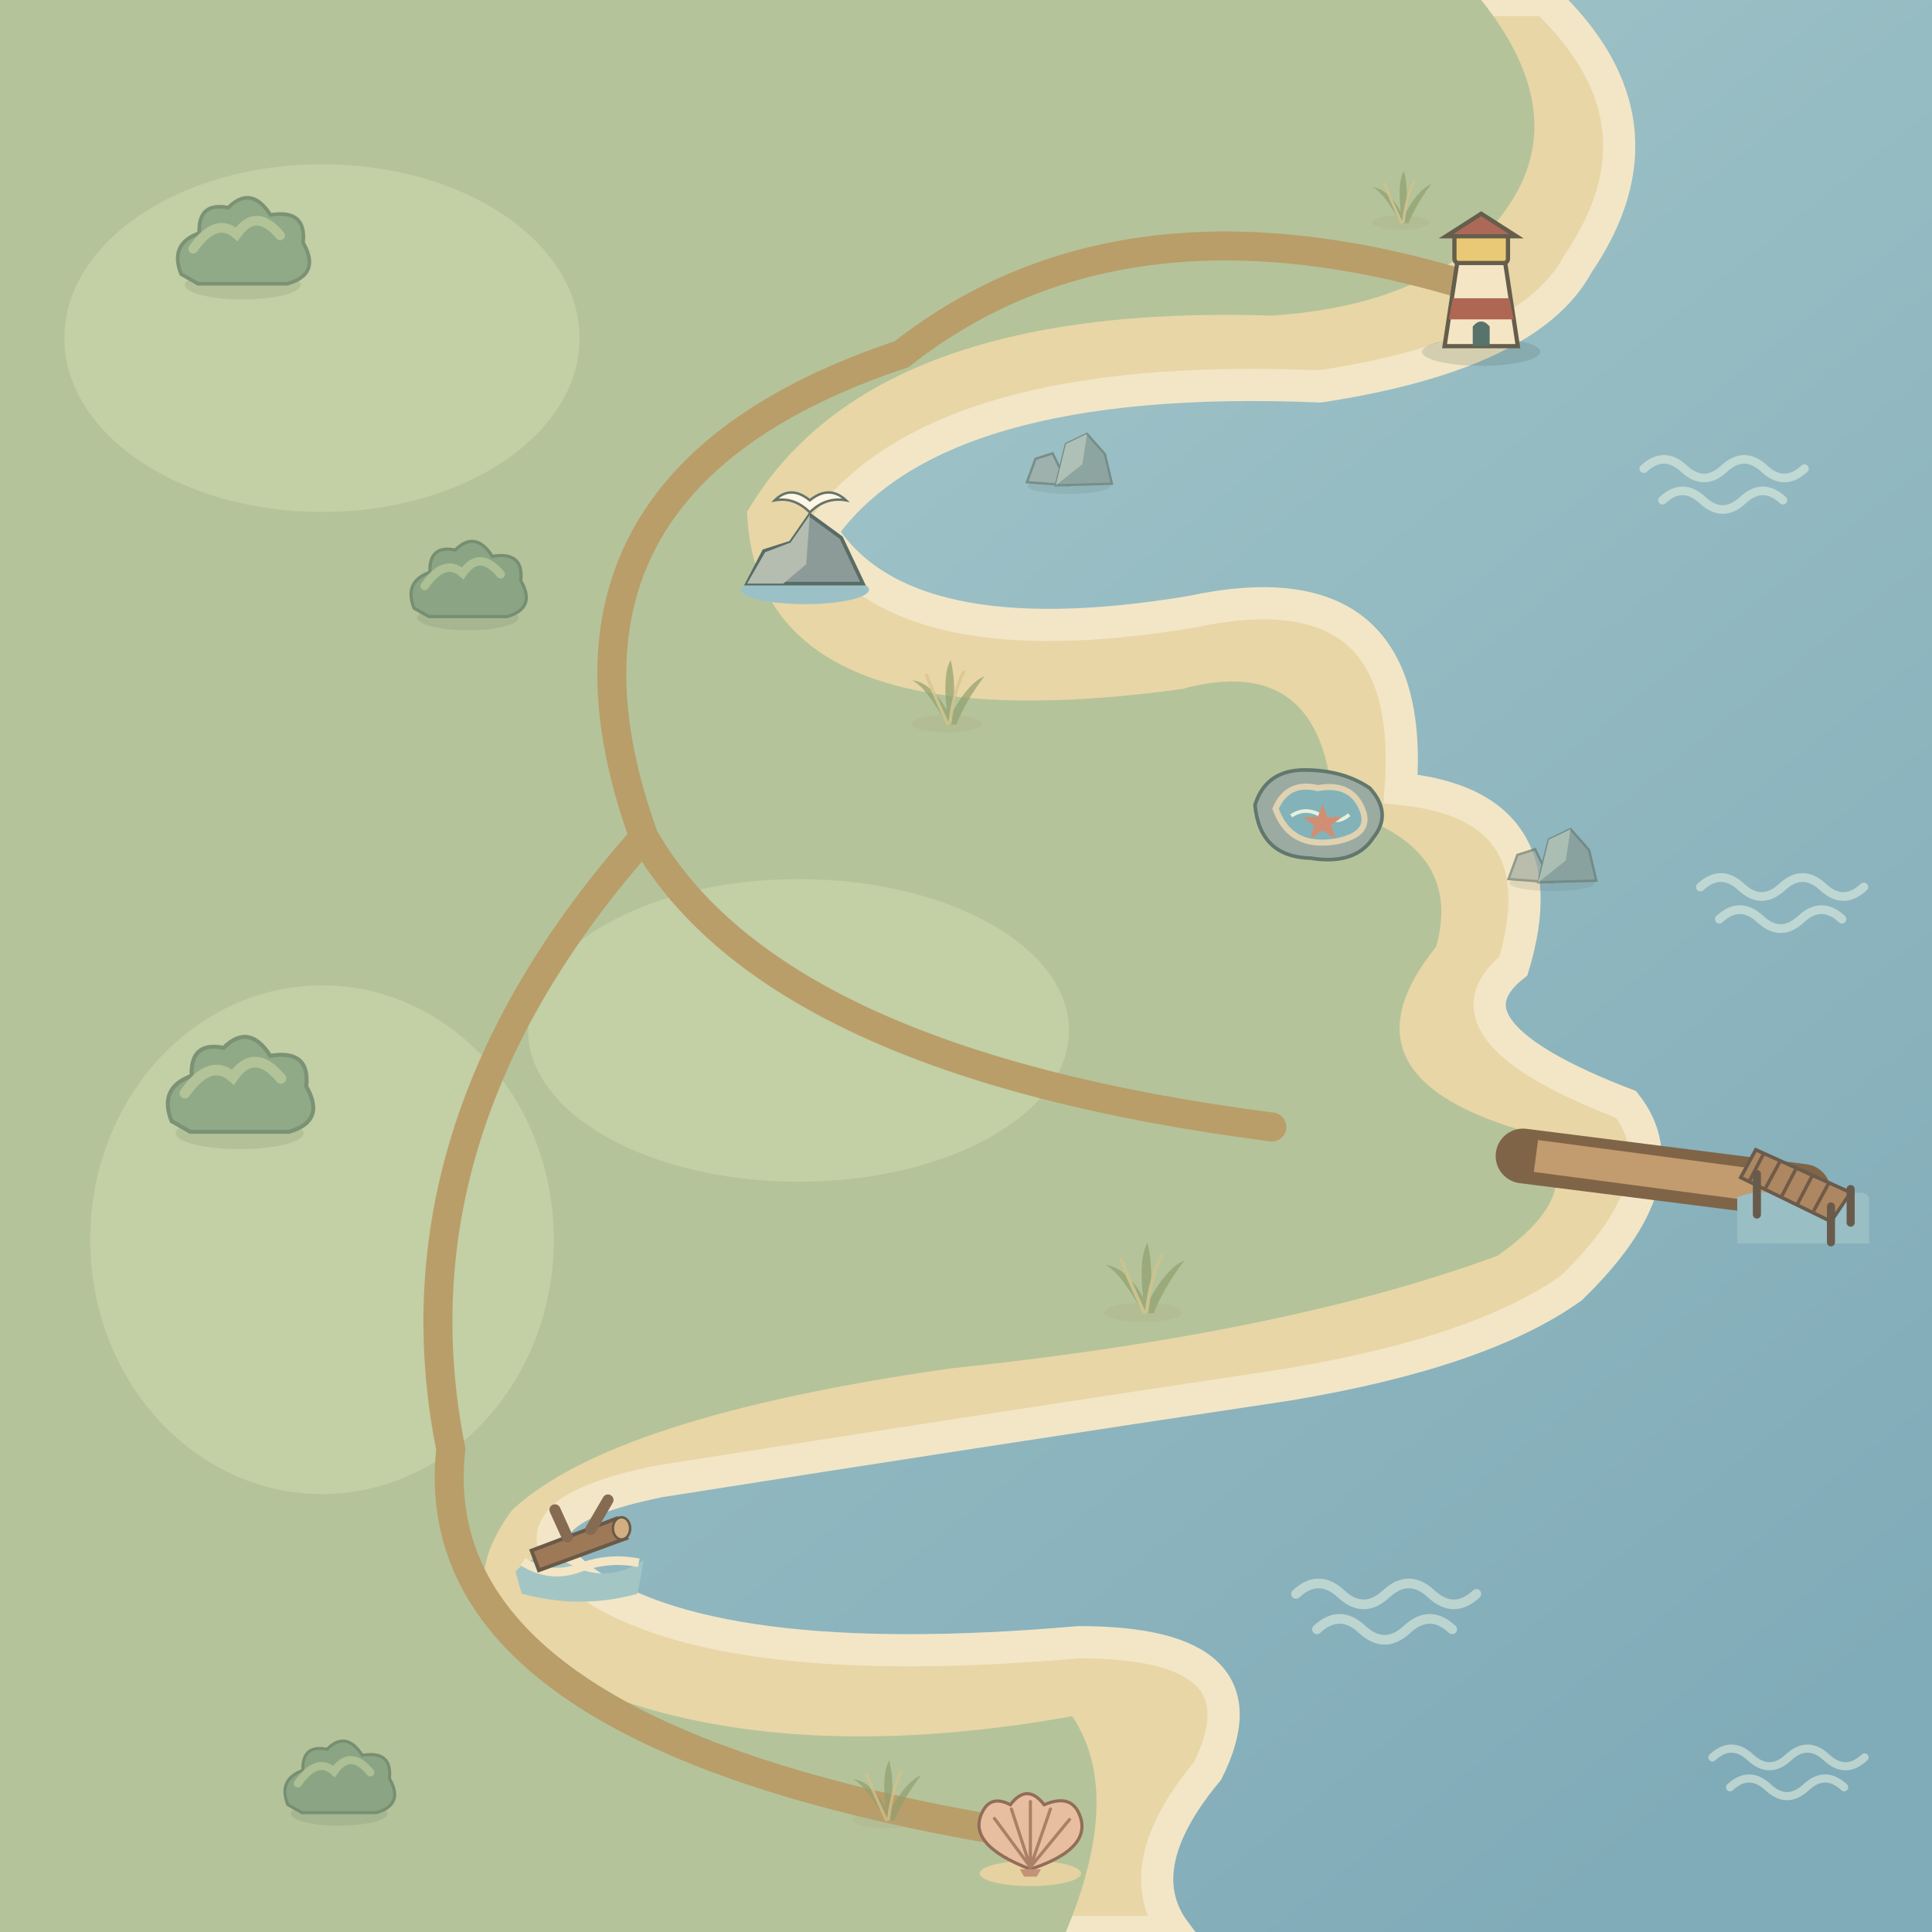
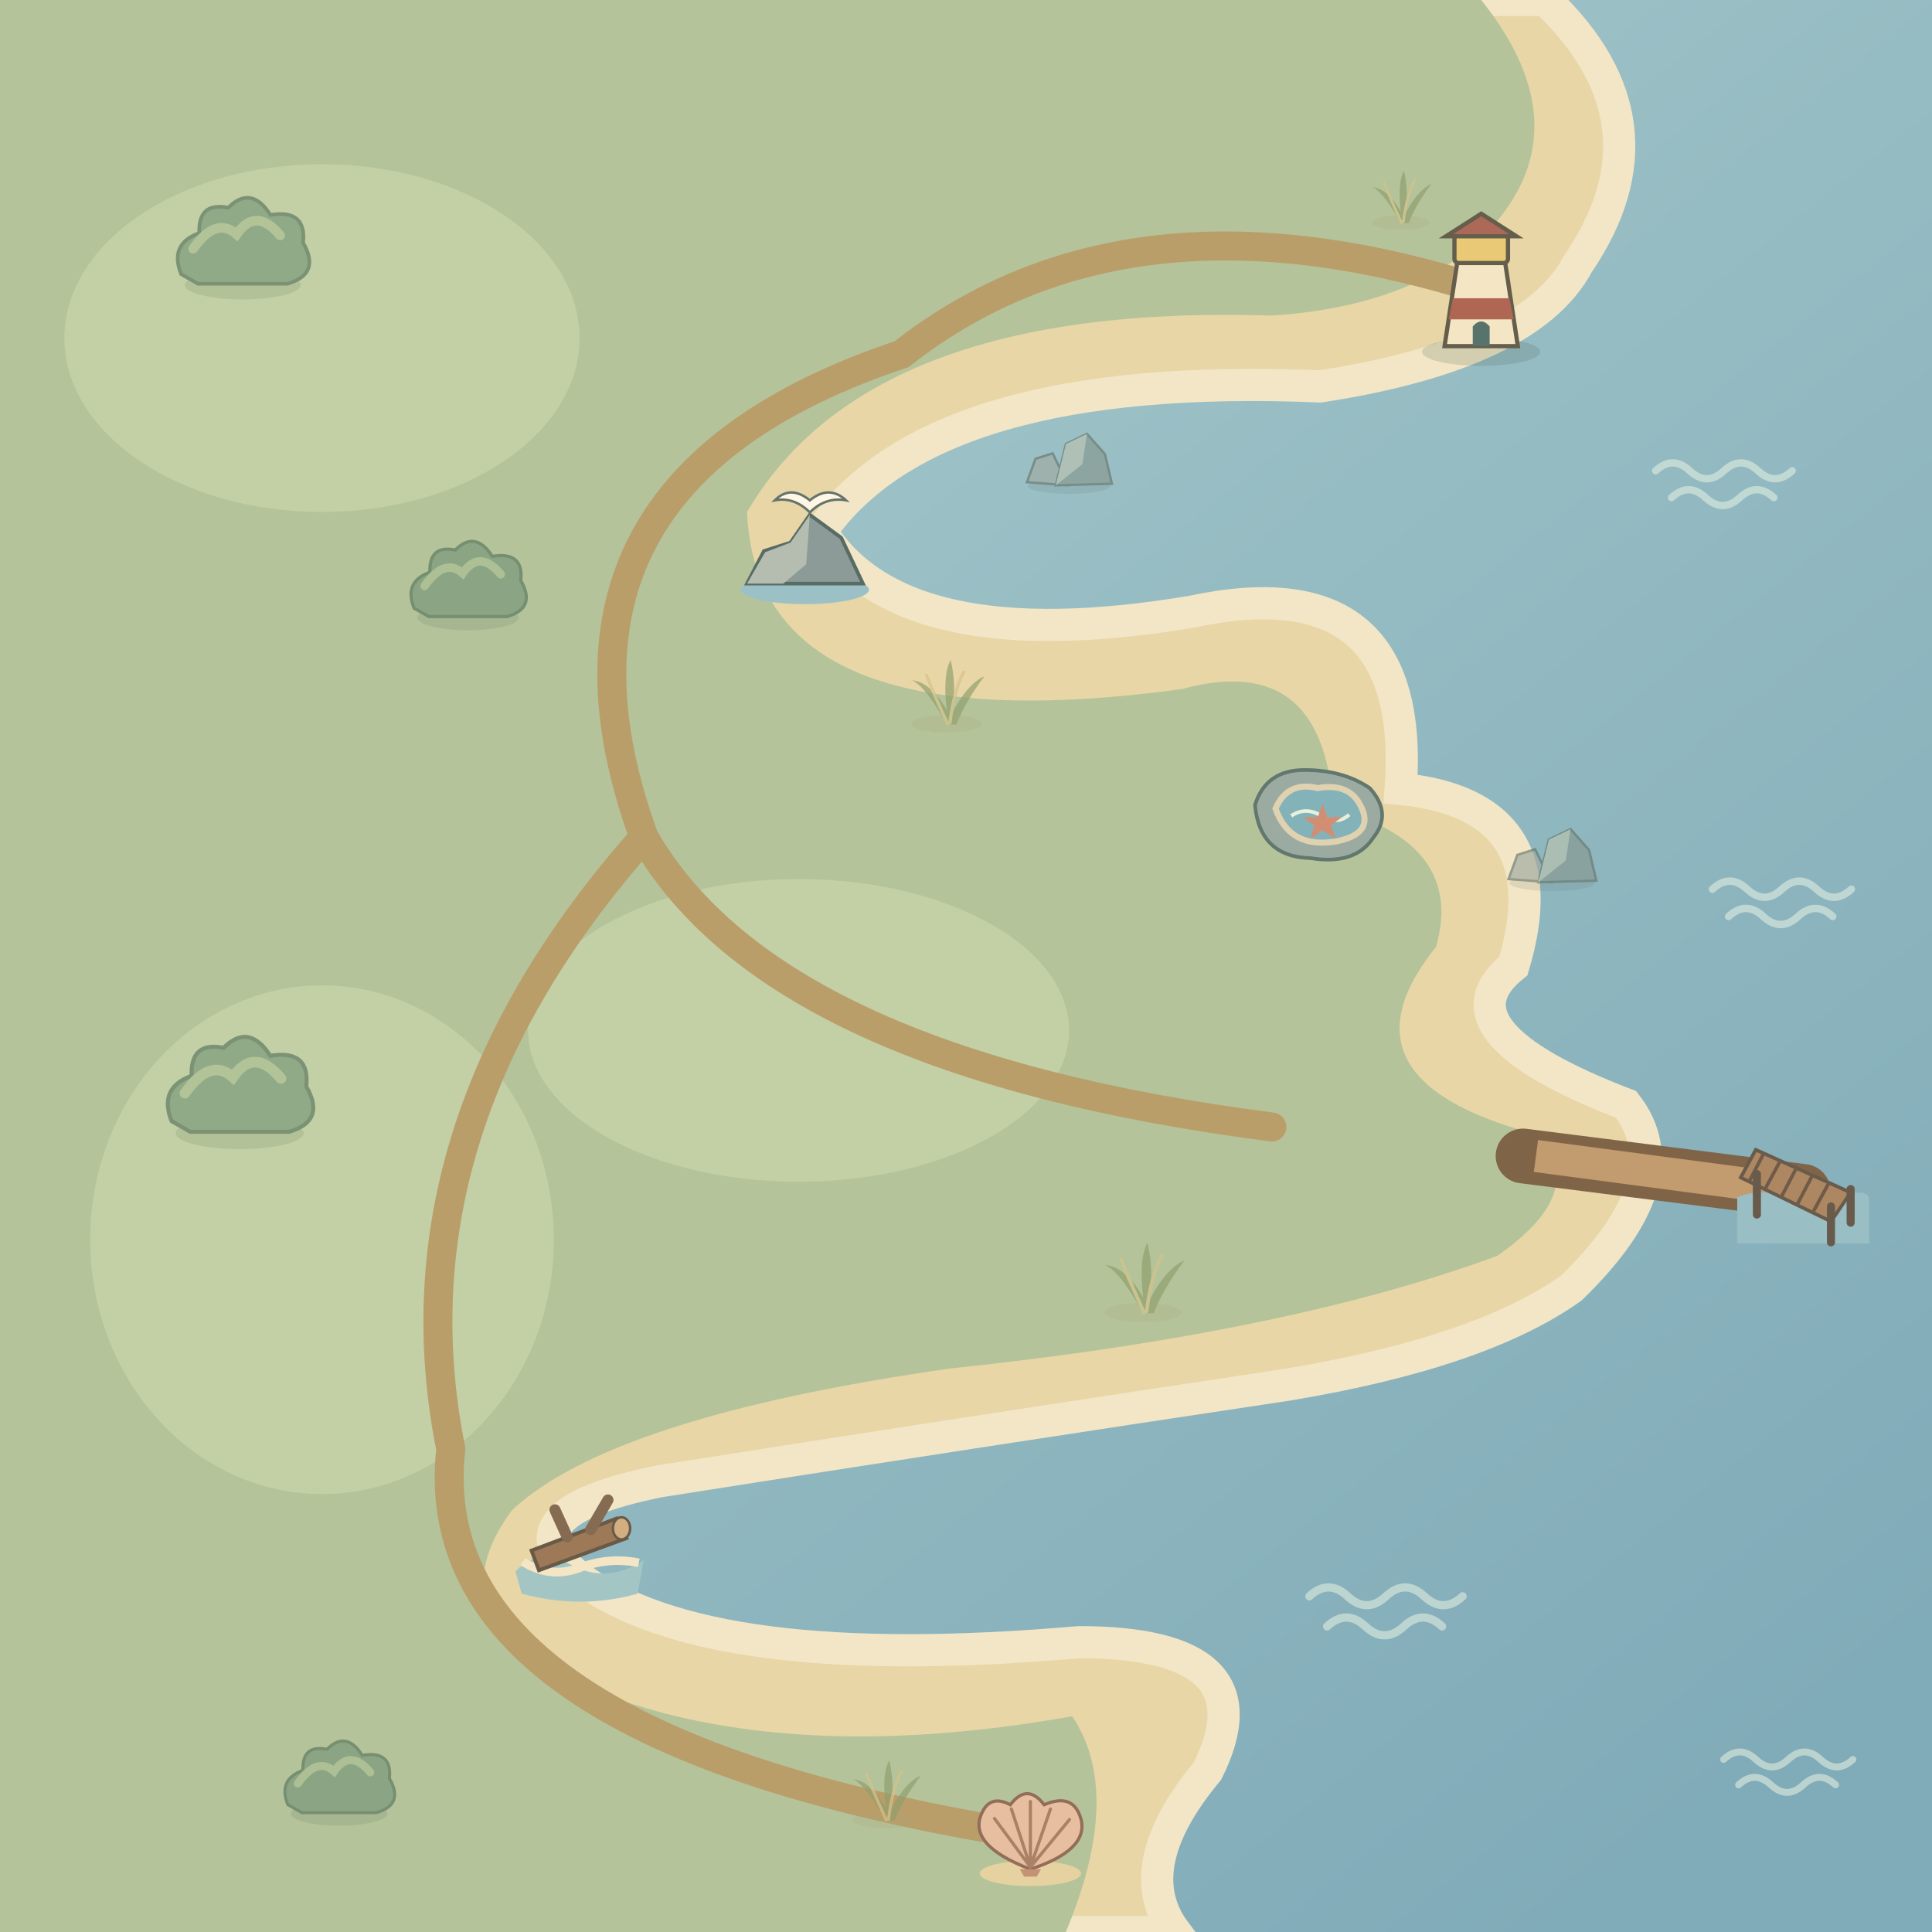
<svg xmlns="http://www.w3.org/2000/svg" width="600" height="600" viewBox="0 0 600 600">
  <defs>
    <g id="beacon-point">
      <ellipse cx="64" cy="108" rx="42" ry="10" fill="#435d50" opacity=".18" />
      <path d="M38 104L48 38H80L90 104Z" fill="#f4e5c5" stroke="#655e4c" stroke-width="3" />
      <path d="M44 70H84L87 85H41Z" fill="#af6653" />
      <rect x="45" y="25" width="38" height="20" rx="3" fill="#e9c975" stroke="#655e4c" stroke-width="3" />
      <path d="M39 26L64 10L89 26Z" fill="#ad6957" stroke="#655e4c" stroke-width="3" />
      <path d="M58 104V90Q64 83 70 90V104" fill="#57736b" />
    </g>
    <g id="driftwood-cove">
      <path d="M12 85Q30 65 58 80T116 76L111 103Q65 116 17 103Z" fill="#a3c6c5" />
      <path d="M18 77Q40 91 64 82T112 78" fill="none" stroke="#f4e6c4" stroke-width="7" />
      <path d="M25 68L94 42L102 58L31 84Z" fill="#9e7958" stroke="#695a48" stroke-width="3" />
      <path d="M54 57L44 35M73 51L87 27" stroke="#856b51" stroke-width="9" stroke-linecap="round" />
      <ellipse cx="98" cy="50" rx="7" ry="9" fill="#d2ae80" stroke="#695a48" stroke-width="2" />
    </g>
    <g id="shell-beach">
      <ellipse cx="64" cy="100" rx="48" ry="12" fill="#e6d1a0" />
      <path d="M64 96Q4 73 18 43Q26 25 45 35Q61 14 77 35Q105 23 112 49Q119 78 64 96Z" fill="#e7bfa0" stroke="#936d58" stroke-width="3" />
      <path d="M64 94L30 48M64 94L46 39M64 94L64 32M64 94L83 39M64 94L101 49" stroke="#aa8066" stroke-width="3" stroke-linecap="round" />
      <path d="M54 96H74L70 103H58Z" fill="#c49275" />
    </g>
    <g id="old-jetty">
      <path d="M7 69Q30 60 49 70T93 70T121 70V109H7Z" fill="#99bec4" />
      <path d="M23 28L105 65L88 90L10 52Z" fill="#ad8761" stroke="#695b4c" stroke-width="3" />
      <path d="M30 31L17 56M44 38L31 62M58 44L45 69M72 50L59 75M86 57L73 81" stroke="#705b48" stroke-width="3" />
      <path d="M24 49V84M88 77V108M105 62V91" stroke="#695b4c" stroke-width="7" stroke-linecap="round" />
    </g>
    <g id="gull-rock">
      <ellipse cx="64" cy="99" rx="53" ry="12" fill="#9bc1c6" />
      <path d="M16 94L30 67L52 60L68 37L94 56L112 94Z" fill="#8c9b97" stroke="#586c65" stroke-width="3" />
      <path d="M31 68L52 60L68 37L65 78L46 94H16Z" fill="#b5bcb0" />
      <path d="M68 25Q52 12 39 25Q55 22 68 35Q81 22 98 25Q84 12 68 25Z" fill="#fff6e3" stroke="#65736b" stroke-width="2" />
    </g>
    <g id="tidepool-bend">
      <path d="M10 64Q19 35 51 35T105 50Q124 71 108 91Q93 114 56 108Q14 107 10 64Z" fill="#9baba1" stroke="#62776d" stroke-width="3" />
      <path d="M27 67Q37 44 62 50Q90 45 99 68Q107 88 78 94Q39 101 27 67Z" fill="#83b3b9" stroke="#e0d2b0" stroke-width="5" />
      <path d="M40 73Q52 65 65 73T88 72" fill="none" stroke="#e6f1dd" stroke-width="3" />
      <path d="M66 63L70 74L82 74L73 81L77 92L66 85L56 92L59 81L50 74H62Z" fill="#d28e73" />
    </g>
    <g id="dune-grass">
      <ellipse cx="64" cy="99" rx="44" ry="11" fill="#b0a37b" opacity=".25" />
      <path d="M64 100Q39 54 21 45Q45 48 64 82Q59 37 69 20Q77 54 70 87Q90 49 111 40Q88 70 76 100Z" fill="#8f9e6c" />
      <path d="M65 99Q48 62 39 39M68 98Q73 58 85 35" fill="none" stroke="#d5c28a" stroke-width="4" stroke-linecap="round" />
    </g>
    <g id="coastal-shrub">
      <ellipse cx="65" cy="100" rx="48" ry="12" fill="#526b55" opacity=".2" />
      <path d="M14 91Q4 66 29 57Q28 31 53 36Q72 17 88 42Q118 37 115 65Q130 91 102 99H28Z" fill="#789779" stroke="#59765e" stroke-width="3" />
      <path d="M24 70Q43 43 60 58Q76 35 96 59" fill="none" stroke="#aabd91" stroke-width="8" stroke-linecap="round" />
    </g>
    <g id="coastal-rocks">
      <ellipse cx="64" cy="101" rx="53" ry="10" fill="#536c63" opacity=".2" />
      <path d="M10 96L21 66L43 59L57 88L63 100Z" fill="#a1aaa0" stroke="#65776d" stroke-width="3" />
      <path d="M47 100L60 47L87 34L110 60L119 98Z" fill="#87988f" stroke="#65776d" stroke-width="3" />
      <path d="M60 47L87 34L81 73L47 100Z" fill="#b9c1ae" />
    </g>
    <g id="wave-accent">
-       <path d="M9 54Q23 41 37 54T65 54T93 54T121 54M22 76Q36 63 50 76T78 76T106 76" fill="none" stroke="#e4eee1" stroke-width="6" stroke-linecap="round" opacity=".85" />
+       <g transform="translate(9.6 9.6) scale(.85)">
+         <path d="M9 54Q23 41 37 54T65 54T93 54T121 54M22 76Q36 63 50 76T78 76T106 76" fill="none" stroke="#e4eee1" stroke-width="6" stroke-linecap="round" opacity=".85" />
+       </g>
    </g>
    <clipPath id="map-clip">
      <rect width="600" height="600" />
    </clipPath>
    <linearGradient id="sea" x2=".8" y2="1">
      <stop stop-color="#accdce" />
      <stop offset="1" stop-color="#80abb8" />
    </linearGradient>
  </defs>
  <g clip-path="url(#map-clip)">
    <rect width="600" height="600" fill="url(#sea)" />
    <path d="M0 0H480 Q520 38 490 82 Q475 110 410 120 Q290 115 255 165 Q280 205 370 190 Q440 175 435 245 Q485 250 470 300 Q445 320 505 343 Q523 366 488 400 Q460 420 400 430 Q300 445 205 460 Q155 470 180 490 Q220 520 335 510 Q395 510 375 550 Q350 580 365 600 H0Z" fill="#e8d6a6" stroke="#f3e6c6" stroke-width="10" />
    <path d="M0 0H460 Q492 40 462 72 Q440 95 395 98 Q270 94 232 159 Q235 232 367 214 Q411 202 414 251 Q455 262 446 294 Q413 335 476 352 Q495 369 465 390 Q400 414 295 425 Q190 440 159 469 Q128 511 206 532 Q260 546 333 533 Q349 557 331 600 H0Z" fill="#b4c39a" />
    <g fill="#d9e0b2" opacity=".42">
      <ellipse cx="100" cy="105" rx="80" ry="54" />
      <ellipse cx="100" cy="385" rx="72" ry="79" />
      <ellipse cx="248" cy="320" rx="84" ry="47" />
    </g>
    <path d="M460 90 Q350 55 280 110 Q160 150 200 260 Q240 330 395 350 M200 260 Q120 350 140 450 Q130 540 320 570" fill="none" stroke="#b99e6a" stroke-width="9" stroke-linecap="round" />
    <path d="M473 359L560 370" stroke="#806447" stroke-width="17" stroke-linecap="round" />
    <path d="M477 359L560 370" stroke="#c29b6e" stroke-width="10" />
    <use href="#coastal-shrub" transform="translate(51 51) scale(0.375)" opacity="0.68" />
    <use href="#coastal-shrub" transform="translate(124 159) scale(0.328125)" opacity="0.68" />
    <use href="#coastal-shrub" transform="translate(47.5 310.5) scale(0.4140625)" opacity="0.68" />
    <use href="#coastal-shrub" transform="translate(85 532) scale(0.3125)" opacity="0.68" />
    <use href="#dune-grass" transform="translate(422 49) scale(0.203125)" opacity="0.68" />
    <use href="#dune-grass" transform="translate(278 200) scale(0.25)" opacity="0.68" />
    <use href="#dune-grass" transform="translate(337.5 380.5) scale(0.2734375)" opacity="0.68" />
    <use href="#dune-grass" transform="translate(260 542) scale(0.234375)" opacity="0.68" />
    <use href="#coastal-rocks" transform="translate(316.5 126.5) scale(0.2421875)" opacity="0.68" />
    <use href="#coastal-rocks" transform="translate(466 249) scale(0.25)" opacity="0.68" />
    <use href="#wave-accent" transform="translate(506.5 121.5) scale(0.4453125)" opacity="0.68" />
    <use href="#wave-accent" transform="translate(524 251) scale(0.453125)" opacity="0.68" />
    <use href="#wave-accent" transform="translate(398 468) scale(0.5)" opacity="0.68" />
    <use href="#wave-accent" transform="translate(528 523) scale(0.421875)" opacity="0.68" />
    <use href="#beacon-point" transform="translate(432 62) scale(0.4375)" opacity="1" />
    <use href="#driftwood-cove" transform="translate(155.5 455.5) scale(0.3828125)" opacity="1" />
    <use href="#shell-beach" transform="translate(299 549) scale(0.328125)" opacity="1" />
    <use href="#old-jetty" transform="translate(537 347) scale(0.359375)" opacity="1" />
    <use href="#gull-rock" transform="translate(226 146) scale(0.375)" opacity="1" />
    <use href="#tidepool-bend" transform="translate(386 226) scale(0.375)" opacity="1" />
  </g>
</svg>
